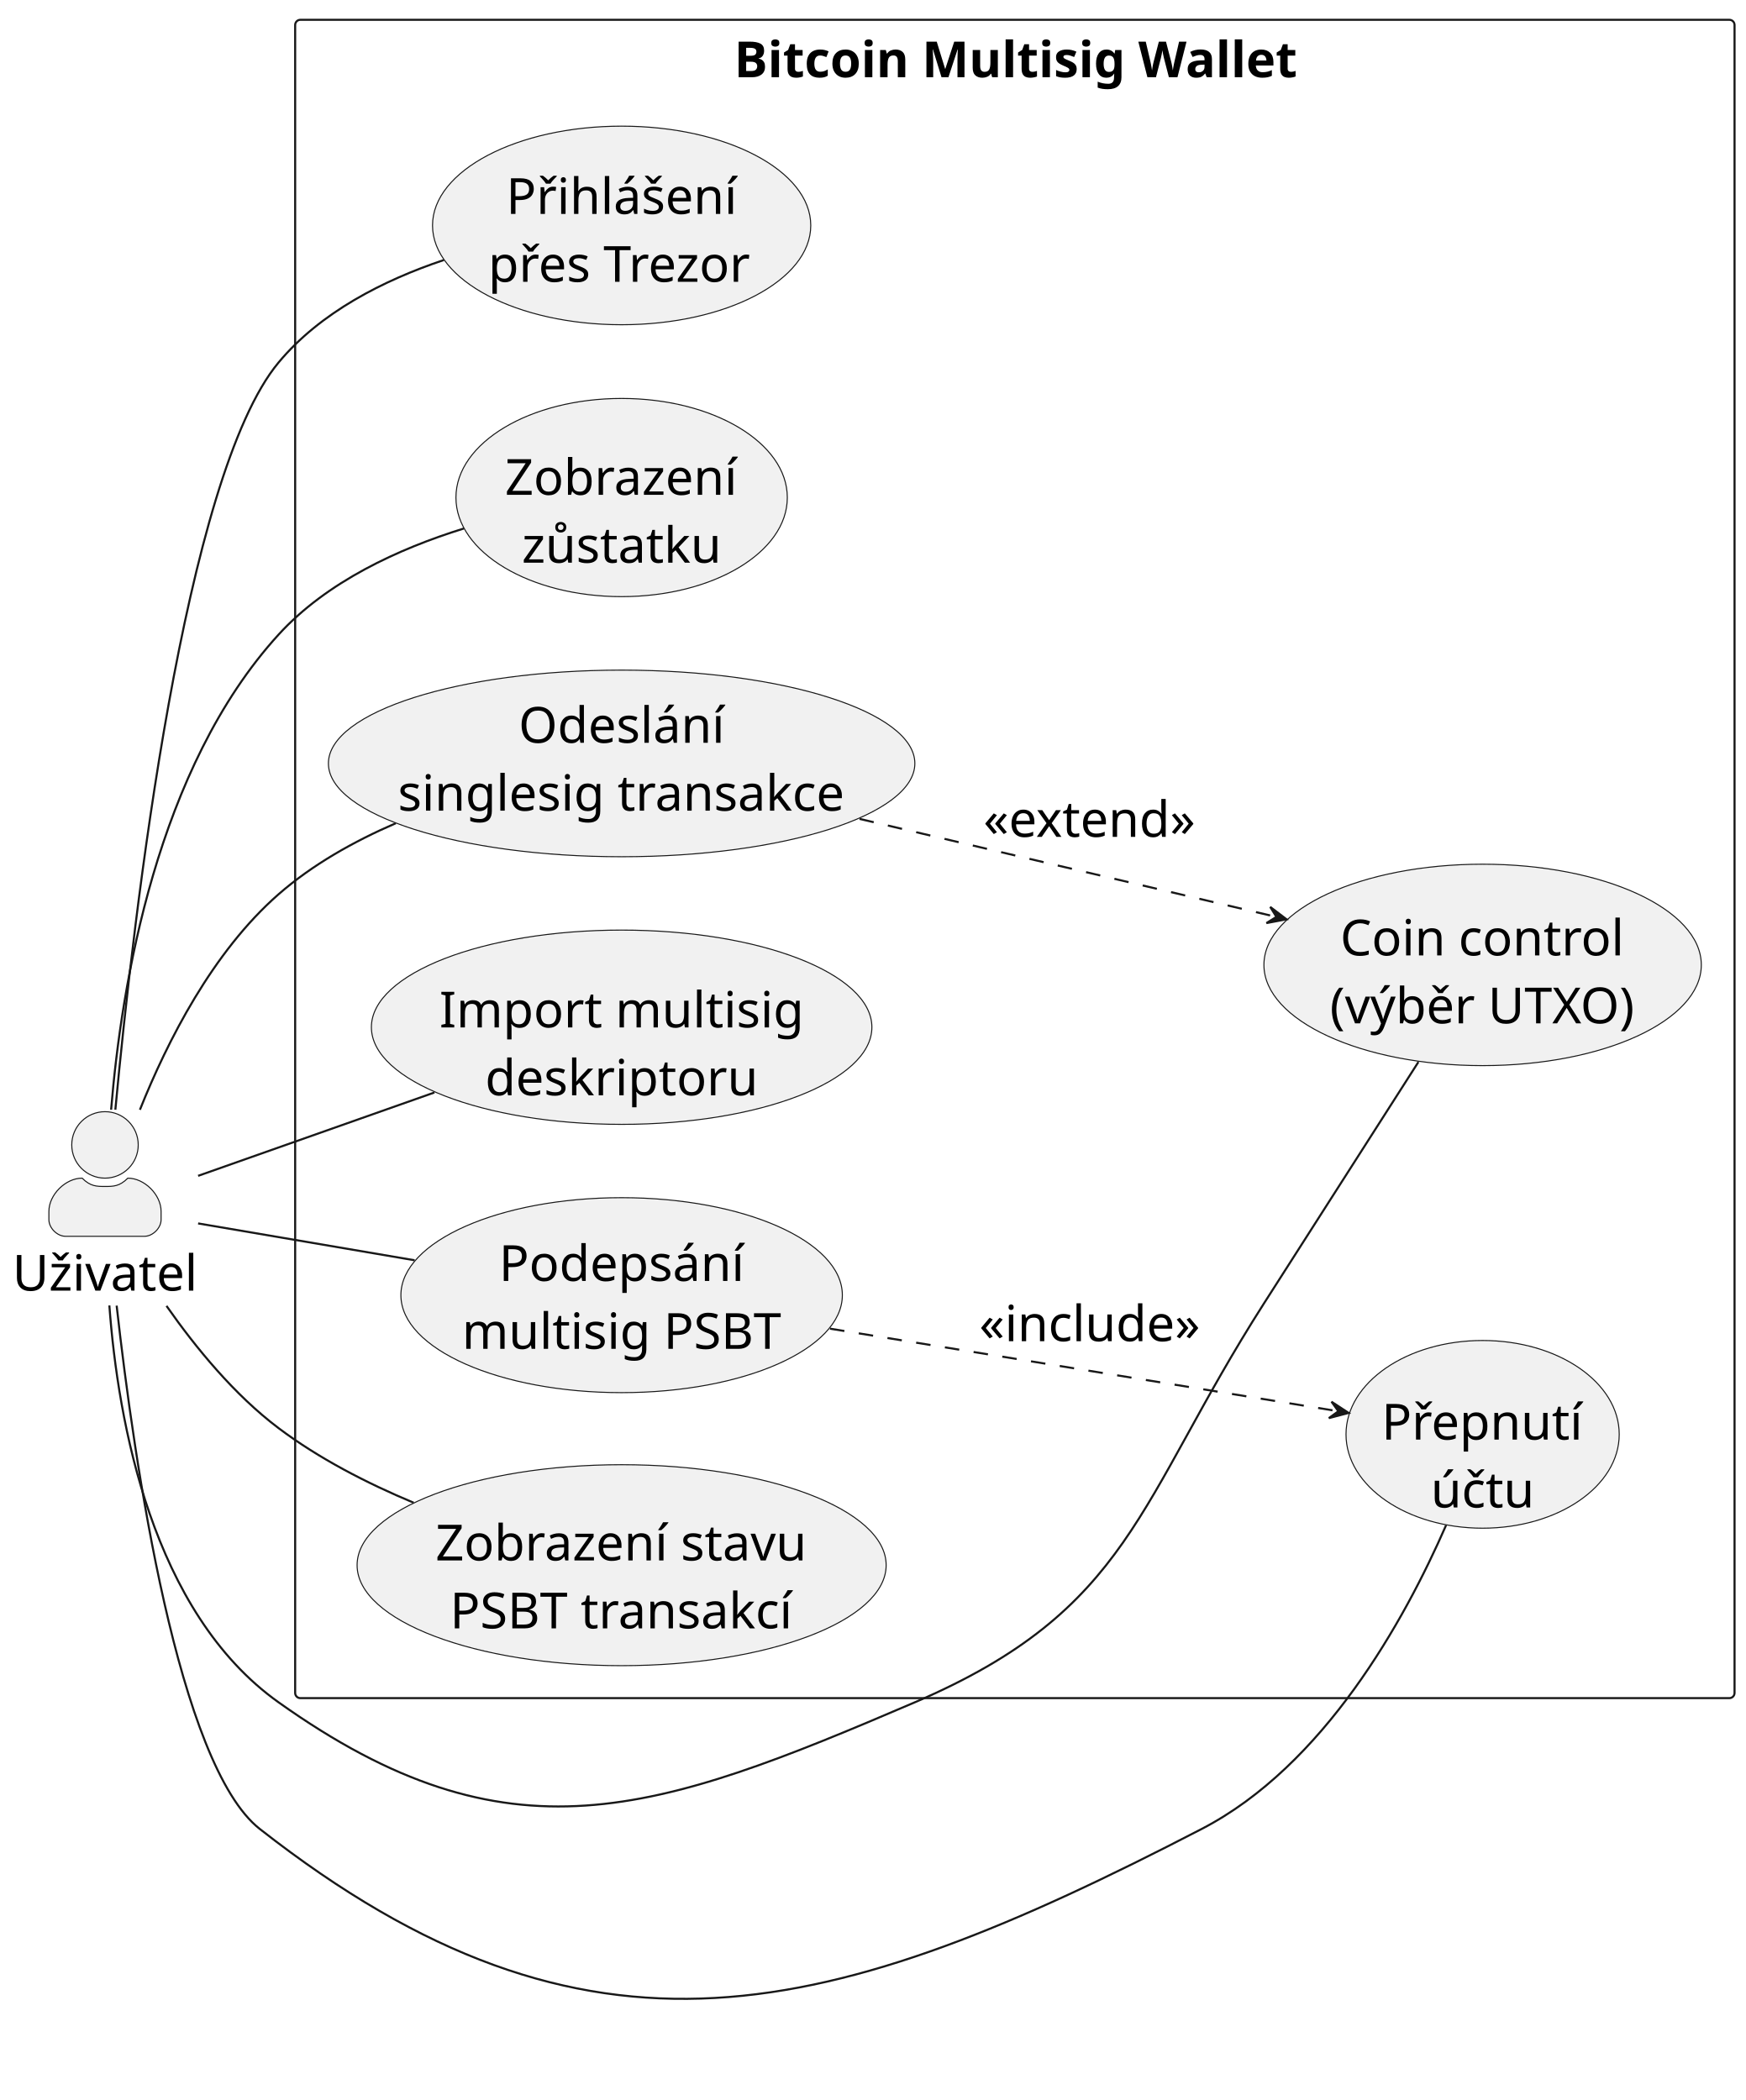
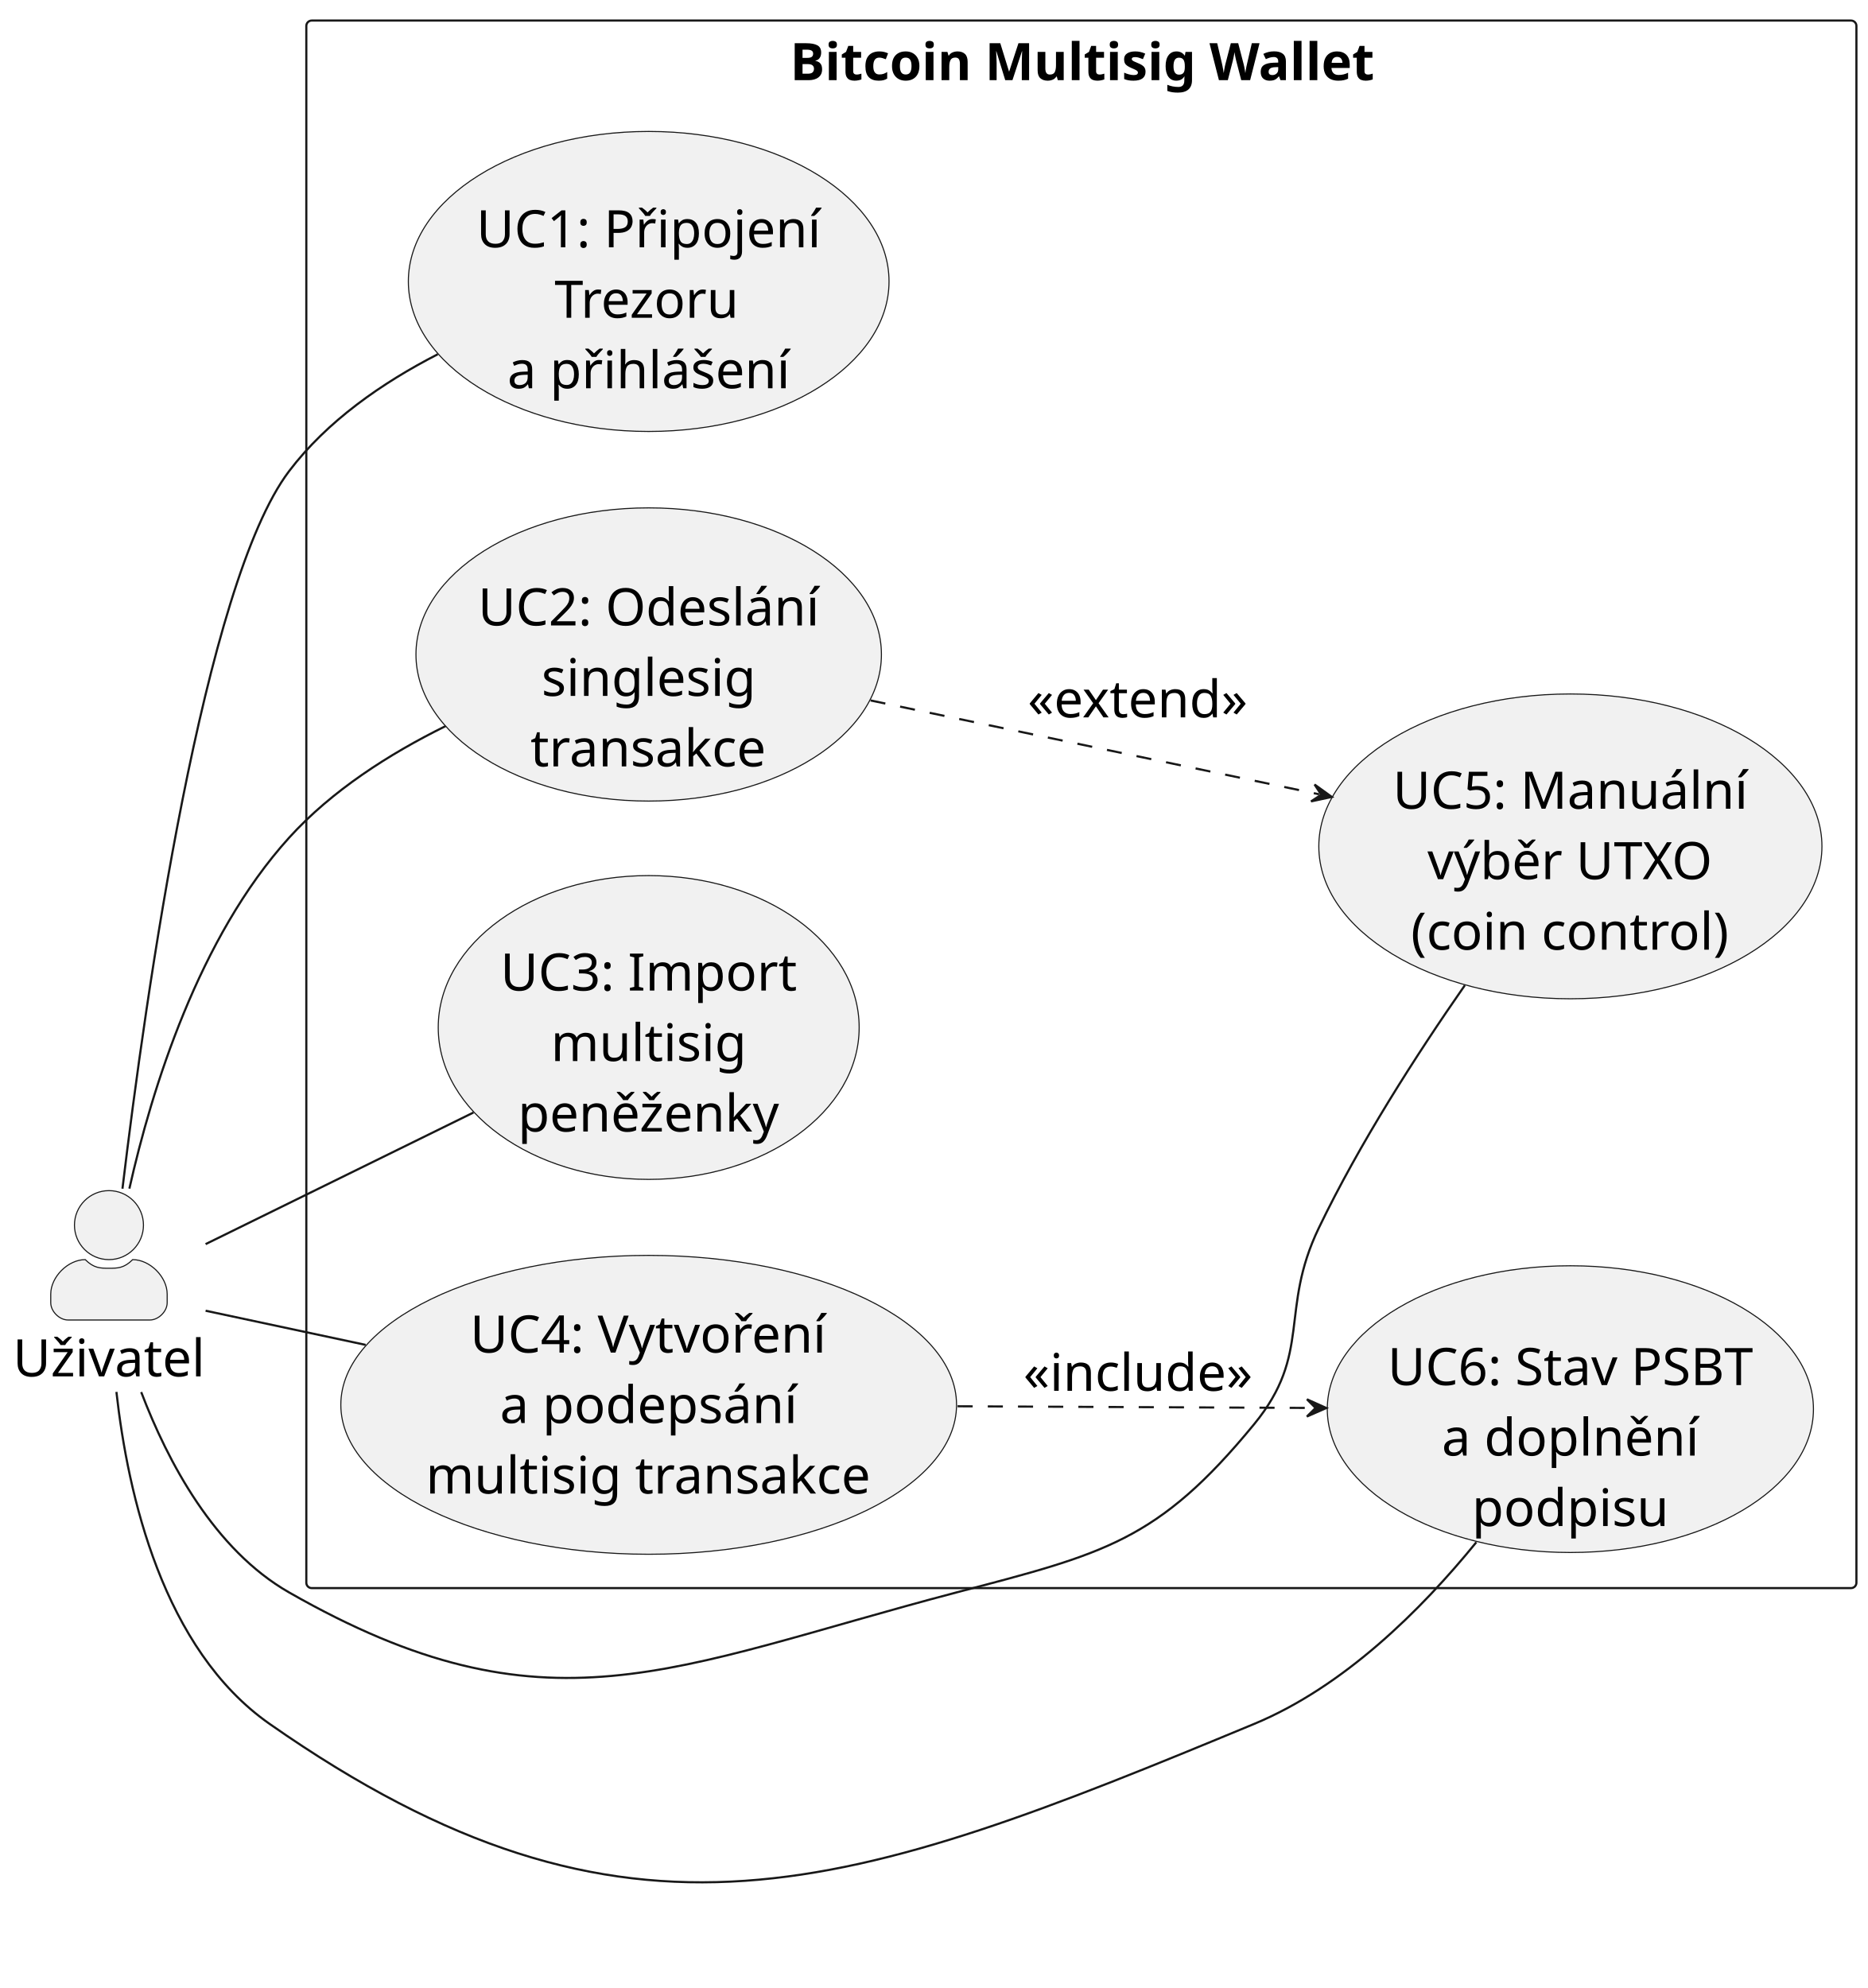
- <svg xmlns="http://www.w3.org/2000/svg" contentStyleType="text/css" data-diagram-type="DESCRIPTION" height="1011px" preserveAspectRatio="none" style="width:840px;height:1011px;background:#FFFFFF;" version="1.1" viewBox="0 0 840 1011" width="840px" zoomAndPan="magnify">
+ <svg xmlns="http://www.w3.org/2000/svg" contentStyleType="text/css" data-diagram-type="DESCRIPTION" height="922px" preserveAspectRatio="none" style="width:866px;height:922px;background:#FFFFFF;" version="1.1" viewBox="0 0 866 922" width="866px" zoomAndPan="magnify">
  <defs />
  <g>
    <g class="cluster" data-qualified-name="Bitcoin Multisig Wallet" data-source-line="10" id="ent0003">
-       <rect fill="none" height="808" rx="2.5" ry="2.5" style="stroke:#181818;stroke-width:1;" width="692.77" x="142.06" y="9.532" />
-       <text fill="#000000" font-family="sans-serif" font-size="24" font-weight="bold" lengthAdjust="spacing" textLength="270.191" x="353.349" y="37.188">Bitcoin Multisig Wallet</text>
+       <rect fill="none" height="727" rx="2.5" ry="2.5" style="stroke:#181818;stroke-width:1;" width="718.88" x="142.06" y="9.532" />
+       <text fill="#000000" font-family="sans-serif" font-size="24" font-weight="bold" lengthAdjust="spacing" textLength="270.191" x="366.404" y="37.188">Bitcoin Multisig Wallet</text>
    </g>
    <g class="entity" data-qualified-name="Bitcoin Multisig Wallet.UC1" data-source-line="11" id="ent0004">
-       <ellipse cx="299.193" cy="108.533" fill="#F1F1F1" rx="91.023" ry="47.801" style="stroke:#181818;stroke-width:0.5;" />
-       <text fill="#000000" font-family="sans-serif" font-size="24" lengthAdjust="spacing" textLength="111.168" x="243.609" y="102.982">Přihlášení</text>
-       <text fill="#000000" font-family="sans-serif" font-size="24" lengthAdjust="spacing" textLength="128.448" x="234.969" y="135.67">přes Trezor</text>
+       <ellipse cx="300.839" cy="130.533" fill="#F1F1F1" rx="111.459" ry="69.571" style="stroke:#181818;stroke-width:0.5;" />
+       <text fill="#000000" font-family="sans-serif" font-size="24" lengthAdjust="spacing" textLength="159.768" x="220.956" y="114.692">UC1: Připojení</text>
+       <text fill="#000000" font-family="sans-serif" font-size="24" lengthAdjust="spacing" textLength="87.336" x="257.171" y="147.38">Trezoru</text>
+       <text fill="#000000" font-family="sans-serif" font-size="24" lengthAdjust="spacing" textLength="131.112" x="235.284" y="180.068">a přihlášení</text>
    </g>
    <g class="entity" data-qualified-name="Bitcoin Multisig Wallet.UC2" data-source-line="12" id="ent0005">
-       <ellipse cx="299.187" cy="239.531" fill="#F1F1F1" rx="79.747" ry="47.709" style="stroke:#181818;stroke-width:0.5;" />
-       <text fill="#000000" font-family="sans-serif" font-size="24" lengthAdjust="spacing" textLength="112.224" x="243.075" y="238.217">Zobrazení</text>
-       <text fill="#000000" font-family="sans-serif" font-size="24" lengthAdjust="spacing" textLength="96.048" x="251.163" y="270.905">zůstatku</text>
+       <ellipse cx="300.841" cy="303.534" fill="#F1F1F1" rx="107.931" ry="67.992" style="stroke:#181818;stroke-width:0.5;" />
+       <text fill="#000000" font-family="sans-serif" font-size="24" lengthAdjust="spacing" textLength="158.327" x="221.678" y="290.063">UC2: Odeslání</text>
+       <text fill="#000000" font-family="sans-serif" font-size="24" lengthAdjust="spacing" textLength="99.456" x="251.113" y="322.75">singlesig</text>
+       <text fill="#000000" font-family="sans-serif" font-size="24" lengthAdjust="spacing" textLength="109.704" x="245.989" y="355.438">transakce</text>
    </g>
    <g class="entity" data-qualified-name="Bitcoin Multisig Wallet.UC3" data-source-line="13" id="ent0006">
-       <ellipse cx="299.188" cy="367.535" fill="#F1F1F1" rx="141.128" ry="44.923" style="stroke:#181818;stroke-width:0.5;" />
-       <text fill="#000000" font-family="sans-serif" font-size="24" lengthAdjust="spacing" textLength="99.216" x="249.58" y="357.597">Odeslání</text>
-       <text fill="#000000" font-family="sans-serif" font-size="24" lengthAdjust="spacing" textLength="215.399" x="191.488" y="390.285">singlesig transakce</text>
+       <ellipse cx="300.845" cy="476.532" fill="#F1F1F1" rx="97.605" ry="70.45" style="stroke:#181818;stroke-width:0.5;" />
+       <text fill="#000000" font-family="sans-serif" font-size="24" lengthAdjust="spacing" textLength="137.544" x="232.073" y="459.402">UC3: Import</text>
+       <text fill="#000000" font-family="sans-serif" font-size="24" lengthAdjust="spacing" textLength="90.768" x="255.461" y="492.09">multisig</text>
+       <text fill="#000000" font-family="sans-serif" font-size="24" lengthAdjust="spacing" textLength="121.368" x="240.161" y="524.778">peněženky</text>
    </g>
    <g class="entity" data-qualified-name="Bitcoin Multisig Wallet.UC4" data-source-line="14" id="ent0007">
-       <ellipse cx="299.194" cy="494.536" fill="#F1F1F1" rx="120.444" ry="46.764" style="stroke:#181818;stroke-width:0.5;" />
-       <text fill="#000000" font-family="sans-serif" font-size="24" lengthAdjust="spacing" textLength="175.44" x="211.474" y="494.624">Import multisig</text>
-       <text fill="#000000" font-family="sans-serif" font-size="24" lengthAdjust="spacing" textLength="131.4" x="233.494" y="527.312">deskriptoru</text>
+       <ellipse cx="300.836" cy="651.531" fill="#F1F1F1" rx="142.775" ry="69.309" style="stroke:#181818;stroke-width:0.5;" />
+       <text fill="#000000" font-family="sans-serif" font-size="24" lengthAdjust="spacing" textLength="165.6" x="218.036" y="627.296">UC4: Vytvoření</text>
+       <text fill="#000000" font-family="sans-serif" font-size="24" lengthAdjust="spacing" textLength="138.024" x="231.824" y="659.984">a podepsání</text>
+       <text fill="#000000" font-family="sans-serif" font-size="24" lengthAdjust="spacing" textLength="206.711" x="197.48" y="692.672">multisig transakce</text>
    </g>
    <g class="entity" data-qualified-name="Bitcoin Multisig Wallet.UC5" data-source-line="15" id="ent0008">
-       <ellipse cx="299.185" cy="623.528" fill="#F1F1F1" rx="106.235" ry="46.926" style="stroke:#181818;stroke-width:0.5;" />
-       <text fill="#000000" font-family="sans-serif" font-size="24" lengthAdjust="spacing" textLength="118.08" x="240.145" y="616.682">Podepsání</text>
-       <text fill="#000000" font-family="sans-serif" font-size="24" lengthAdjust="spacing" textLength="153.648" x="222.362" y="649.37">multisig PSBT</text>
+       <ellipse cx="728.284" cy="392.534" fill="#F1F1F1" rx="116.665" ry="70.682" style="stroke:#181818;stroke-width:0.5;" />
+       <text fill="#000000" font-family="sans-serif" font-size="24" lengthAdjust="spacing" textLength="164.688" x="645.941" y="375.067">UC5: Manuální</text>
+       <text fill="#000000" font-family="sans-serif" font-size="24" lengthAdjust="spacing" textLength="132.576" x="661.997" y="407.754">výběr UTXO</text>
+       <text fill="#000000" font-family="sans-serif" font-size="24" lengthAdjust="spacing" textLength="147.864" x="654.353" y="440.442">(coin control)</text>
    </g>
    <g class="entity" data-qualified-name="Bitcoin Multisig Wallet.UC6" data-source-line="16" id="ent0009">
-       <ellipse cx="713.576" cy="464.536" fill="#F1F1F1" rx="105.256" ry="48.484" style="stroke:#181818;stroke-width:0.5;" />
-       <text fill="#000000" font-family="sans-serif" font-size="24" lengthAdjust="spacing" textLength="137.112" x="645.02" y="459.976">Coin control</text>
-       <text fill="#000000" font-family="sans-serif" font-size="24" lengthAdjust="spacing" textLength="146.976" x="640.088" y="492.664">(výběr UTXO)</text>
-     </g>
-     <g class="entity" data-qualified-name="Bitcoin Multisig Wallet.UC7" data-source-line="17" id="ent0010">
-       <ellipse cx="299.186" cy="753.527" fill="#F1F1F1" rx="127.316" ry="48.375" style="stroke:#181818;stroke-width:0.5;" />
-       <text fill="#000000" font-family="sans-serif" font-size="24" lengthAdjust="spacing" textLength="179.112" x="209.63" y="751.244">Zobrazení stavu</text>
-       <text fill="#000000" font-family="sans-serif" font-size="24" lengthAdjust="spacing" textLength="165.239" x="216.566" y="783.932">PSBT transakcí</text>
-     </g>
-     <g class="entity" data-qualified-name="Bitcoin Multisig Wallet.UC8" data-source-line="18" id="ent0011">
-       <ellipse cx="713.578" cy="690.535" fill="#F1F1F1" rx="65.748" ry="45.183" style="stroke:#181818;stroke-width:0.5;" />
-       <text fill="#000000" font-family="sans-serif" font-size="24" lengthAdjust="spacing" textLength="97.248" x="664.954" y="693.06">Přepnutí</text>
-       <text fill="#000000" font-family="sans-serif" font-size="24" lengthAdjust="spacing" textLength="49.848" x="688.654" y="725.748">účtu</text>
+       <ellipse cx="728.28" cy="653.531" fill="#F1F1F1" rx="112.73" ry="66.489" style="stroke:#181818;stroke-width:0.5;" />
+       <text fill="#000000" font-family="sans-serif" font-size="24" lengthAdjust="spacing" textLength="169.488" x="643.537" y="642.386">UC6: Stav PSBT</text>
+       <text fill="#000000" font-family="sans-serif" font-size="24" lengthAdjust="spacing" textLength="119.328" x="668.616" y="675.074">a doplnění</text>
+       <text fill="#000000" font-family="sans-serif" font-size="24" lengthAdjust="spacing" textLength="91.32" x="682.62" y="707.762">podpisu</text>
    </g>
    <g class="entity" data-qualified-name="user" data-source-line="8" id="ent0002">
-       <ellipse cx="50.532" cy="551.192" fill="#F1F1F1" rx="16" ry="16" style="stroke:#181818;stroke-width:0.5;" />
-       <path d="M50.532,571.192 C54.532,571.192 57.532,571.192 61.532,567.192 C69.532,567.192 77.532,575.192 77.532,583.192 L77.532,587.192 C77.532,591.192 73.532,595.192 69.532,595.192 L31.532,595.192 C27.532,595.192 23.532,591.192 23.532,587.192 L23.532,583.192 C23.532,575.192 31.532,567.192 39.532,567.192 C43.532,571.192 46.532,571.192 50.532,571.192" fill="#F1F1F1" style="stroke:#181818;stroke-width:0.5;" />
-       <text fill="#000000" font-family="sans-serif" font-size="24" lengthAdjust="spacing" textLength="89.064" x="6" y="621.348">Uživatel</text>
+       <ellipse cx="50.532" cy="568.192" fill="#F1F1F1" rx="16" ry="16" style="stroke:#181818;stroke-width:0.5;" />
+       <path d="M50.532,588.192 C54.532,588.192 57.532,588.192 61.532,584.192 C69.532,584.192 77.532,592.192 77.532,600.192 L77.532,604.192 C77.532,608.192 73.532,612.192 69.532,612.192 L31.532,612.192 C27.532,612.192 23.532,608.192 23.532,604.192 L23.532,600.192 C23.532,592.192 31.532,584.192 39.532,584.192 C43.532,588.192 46.532,588.192 50.532,588.192" fill="#F1F1F1" style="stroke:#181818;stroke-width:0.5;" />
+       <text fill="#000000" font-family="sans-serif" font-size="24" lengthAdjust="spacing" textLength="89.064" x="6" y="638.348">Uživatel</text>
    </g>
-     <g class="link" data-entity-1="ent0002" data-entity-2="ent0004" data-link-type="association" data-source-line="21" id="lnk12">
-       <path d="M55.52,534.252 C64.43,439.092 88.8,228.902 134.06,174.532 C154.21,150.342 184.53,134.942 213.65,125.172" fill="none" id="user-UC1" style="stroke:#181818;stroke-width:1;" />
+     <g class="link" data-entity-1="ent0002" data-entity-2="ent0004" data-link-type="association" data-source-line="19" id="lnk10">
+       <path d="M56.79,551.302 C67.58,461.552 94.57,270.662 134.06,218.532 C151.67,195.292 177.23,177.542 203.03,164.292" fill="none" id="user-UC1" style="stroke:#181818;stroke-width:1;" />
    </g>
-     <g class="link" data-entity-1="ent0002" data-entity-2="ent0005" data-link-type="association" data-source-line="22" id="lnk13">
-       <path d="M53.48,534.252 C58.41,473.922 75.5,369.732 134.06,305.532 C157.35,280.002 191.86,264.172 223.24,254.432" fill="none" id="user-UC2" style="stroke:#181818;stroke-width:1;" />
+     <g class="link" data-entity-1="ent0002" data-entity-2="ent0005" data-link-type="association" data-source-line="20" id="lnk11">
+       <path d="M60,551.262 C70.41,504.972 92.13,434.852 134.06,388.532 C153.82,366.722 180.47,349.672 206.63,336.762" fill="none" id="user-UC2" style="stroke:#181818;stroke-width:1;" />
    </g>
-     <g class="link" data-entity-1="ent0002" data-entity-2="ent0006" data-link-type="association" data-source-line="23" id="lnk14">
-       <path d="M67.34,534.282 C80.54,501.252 102.35,458.262 134.06,430.532 C150.38,416.262 170.27,405.072 190.49,396.332" fill="none" id="user-UC3" style="stroke:#181818;stroke-width:1;" />
+     <g class="link" data-entity-1="ent0002" data-entity-2="ent0006" data-link-type="association" data-source-line="21" id="lnk12">
+       <path d="M95.35,577.002 C129.67,560.142 178.34,536.232 219.59,515.962" fill="none" id="user-UC3" style="stroke:#181818;stroke-width:1;" />
    </g>
-     <g class="link" data-entity-1="ent0002" data-entity-2="ent0007" data-link-type="association" data-source-line="24" id="lnk15">
-       <path d="M95.35,566.082 C126.84,554.972 170.4,539.602 209.07,525.962" fill="none" id="user-UC4" style="stroke:#181818;stroke-width:1;" />
+     <g class="link" data-entity-1="ent0002" data-entity-2="ent0007" data-link-type="association" data-source-line="22" id="lnk13">
+       <path d="M95.35,607.892 C116.38,612.382 142.78,618.012 169.57,623.732" fill="none" id="user-UC4" style="stroke:#181818;stroke-width:1;" />
    </g>
-     <g class="link" data-entity-1="ent0002" data-entity-2="ent0008" data-link-type="association" data-source-line="25" id="lnk16">
-       <path d="M95.35,588.992 C124.28,593.922 163.39,600.582 199.55,606.732" fill="none" id="user-UC5" style="stroke:#181818;stroke-width:1;" />
+     <g class="link" data-entity-1="ent0002" data-entity-2="ent0008" data-link-type="association" data-source-line="23" id="lnk14">
+       <path d="M65.49,645.622 C77.84,678.052 99.4,718.732 134.06,738.532 C253.52,806.782 310.56,773.532 443.61,738.532 C511.75,720.612 536.91,714.992 581.61,660.532 C608.64,627.622 593.14,607.912 611.61,569.532 C630.48,530.342 656.67,489.512 679.35,456.952" fill="none" id="user-UC5" style="stroke:#181818;stroke-width:1;" />
    </g>
-     <g class="link" data-entity-1="ent0002" data-entity-2="ent0009" data-link-type="association" data-source-line="26" id="lnk17">
-       <path d="M52.63,628.482 C56.78,684.542 73.13,776.172 134.06,819.532 C244.96,898.452 315.22,873.172 440.32,819.532 C544.53,774.852 547.27,723.082 608.32,627.532 C633.37,588.322 661.83,543.832 682.68,511.252" fill="none" id="user-UC6" style="stroke:#181818;stroke-width:1;" />
+     <g class="link" data-entity-1="ent0002" data-entity-2="ent0009" data-link-type="association" data-source-line="24" id="lnk15">
+       <path d="M53.99,645.542 C59.29,693.282 75.57,764.942 125.06,799.532 C291.37,915.782 394.19,877.292 581.61,799.532 C623.12,782.312 658.94,746.892 684.67,715.252" fill="none" id="user-UC6" style="stroke:#181818;stroke-width:1;" />
    </g>
-     <g class="link" data-entity-1="ent0002" data-entity-2="ent0010" data-link-type="association" data-source-line="27" id="lnk18">
-       <path d="M80.13,628.692 C94.3,648.962 112.92,671.602 134.06,687.532 C153.44,702.132 176.49,714.012 199.1,723.452" fill="none" id="user-UC7" style="stroke:#181818;stroke-width:1;" />
+     <g class="link" data-entity-1="ent0005" data-entity-2="ent0008" data-link-type="dependency" data-source-line="26" id="lnk16">
+       <path d="M403.74,324.852 C468.27,338.352 545.807,354.573 611.767,368.373" fill="none" id="UC2-to-UC5" style="stroke:#181818;stroke-width:1;stroke-dasharray:7,7;" />
+       <polygon fill="#181818" points="617.64,369.602,609.65,363.844,612.746,368.578,608.012,371.674,617.64,369.602" style="stroke:#181818;stroke-width:1;" />
+       <text fill="#000000" font-family="sans-serif" font-size="24" lengthAdjust="spacing" textLength="102.456" x="476.61" y="332.718">«extend»</text>
    </g>
-     <g class="link" data-entity-1="ent0002" data-entity-2="ent0011" data-link-type="association" data-source-line="28" id="lnk19">
-       <path d="M56.14,628.572 C64.68,704.752 85.78,849.742 125.06,880.532 C283.61,1004.812 399.43,973.162 578.32,880.532 C637.32,849.982 675.93,780.242 695.99,734.292" fill="none" id="user-UC8" style="stroke:#181818;stroke-width:1;" />
-     </g>
-     <g class="link" data-entity-1="ent0006" data-entity-2="ent0009" data-link-type="dependency" data-source-line="30" id="lnk20">
-       <path d="M413.7,394.232 C478.31,409.432 552.419,426.858 613.36,441.198" fill="none" id="UC3-to-UC6" style="stroke:#181818;stroke-width:1;stroke-dasharray:7,7;" />
-       <polygon fill="#181818" points="619.2,442.572,611.356,436.617,614.333,441.427,609.523,444.404,619.2,442.572" style="stroke:#181818;stroke-width:1;" />
-       <text fill="#000000" font-family="sans-serif" font-size="24" lengthAdjust="spacing" textLength="102.456" x="473.32" y="402.878">«extend»</text>
-     </g>
-     <g class="link" data-entity-1="ent0008" data-entity-2="ent0011" data-link-type="dependency" data-source-line="31" id="lnk21">
-       <path d="M399.49,639.662 C477.07,652.272 576.628,668.439 643.168,679.259" fill="none" id="UC5-to-UC8" style="stroke:#181818;stroke-width:1;stroke-dasharray:7,7;" />
-       <polygon fill="#181818" points="649.09,680.222,640.849,674.829,644.155,679.419,639.565,682.726,649.09,680.222" style="stroke:#181818;stroke-width:1;" />
-       <text fill="#000000" font-family="sans-serif" font-size="24" lengthAdjust="spacing" textLength="106.296" x="471.32" y="645.678">«include»</text>
+     <g class="link" data-entity-1="ent0007" data-entity-2="ent0009" data-link-type="dependency" data-source-line="27" id="lnk17">
+       <path d="M444.1,652.202 C499.78,652.462 556.72,652.733 609.1,652.983" fill="none" id="UC4-to-UC6" style="stroke:#181818;stroke-width:1;stroke-dasharray:7,7;" />
+       <polygon fill="#181818" points="615.1,653.012,606.119,648.969,610.1,652.988,606.081,656.969,615.1,653.012" style="stroke:#181818;stroke-width:1;" />
+       <text fill="#000000" font-family="sans-serif" font-size="24" lengthAdjust="spacing" textLength="106.296" x="474.61" y="645.018">«include»</text>
    </g>
  </g>
</svg>
